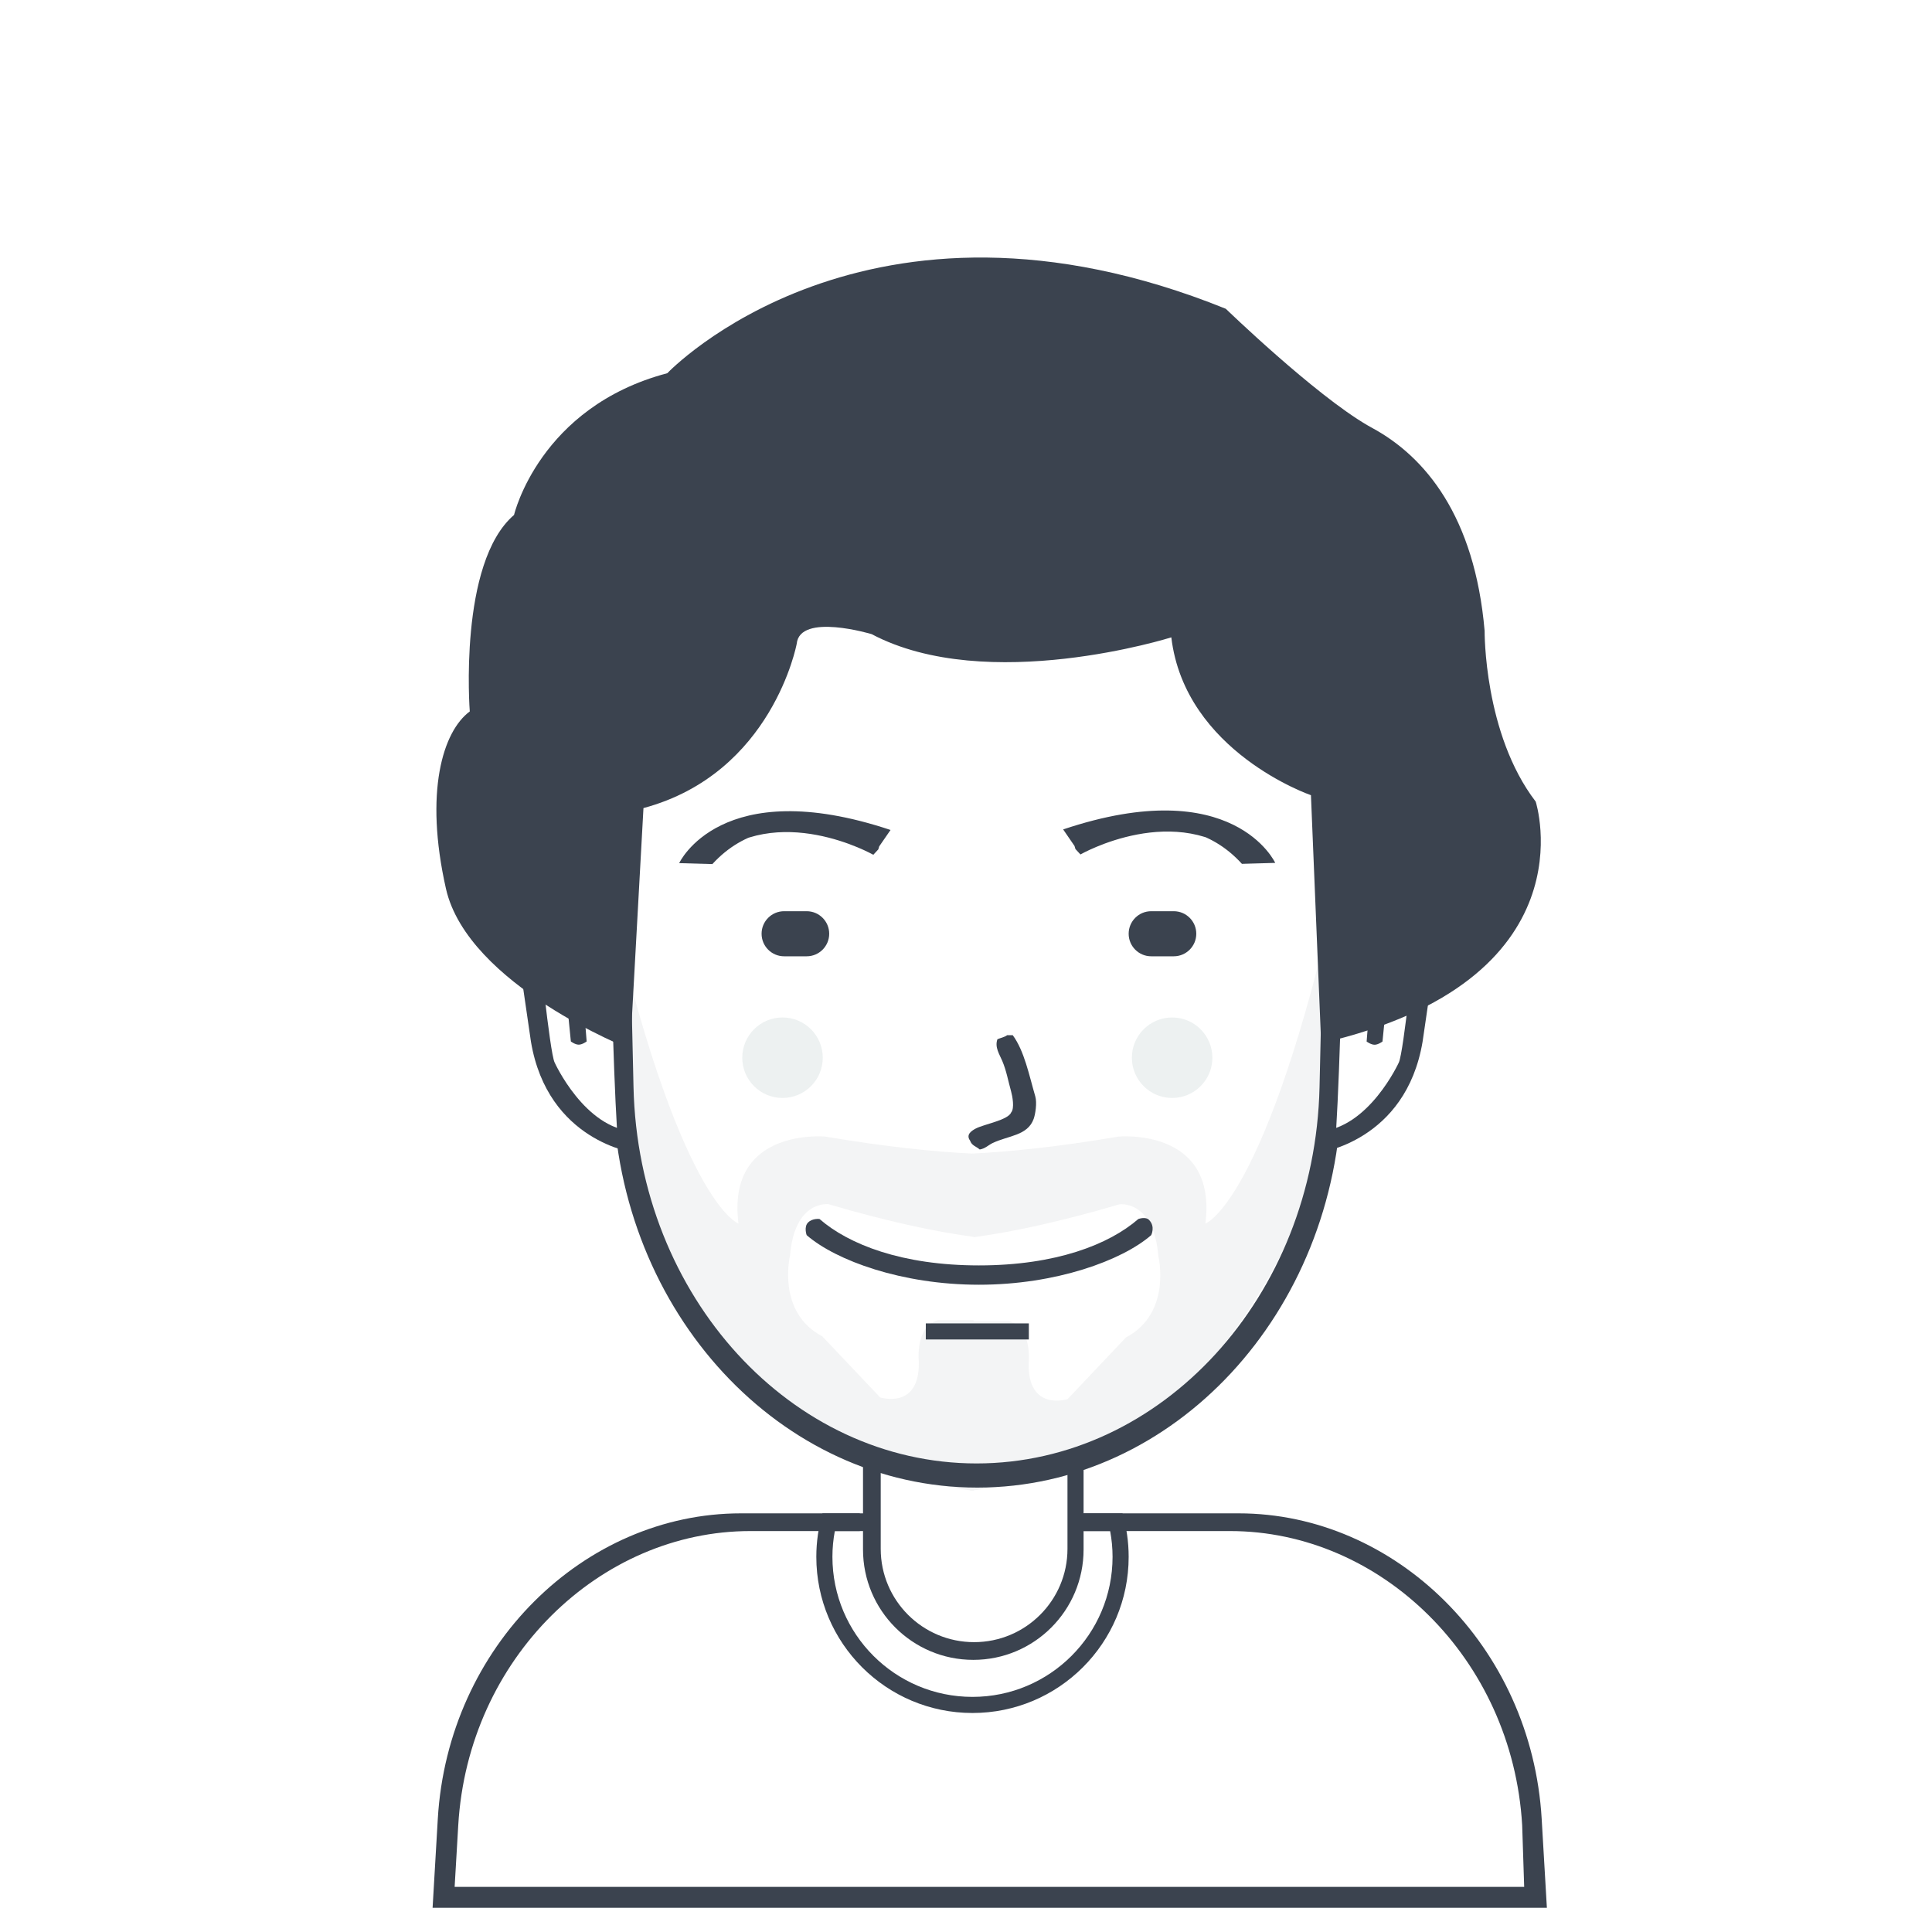
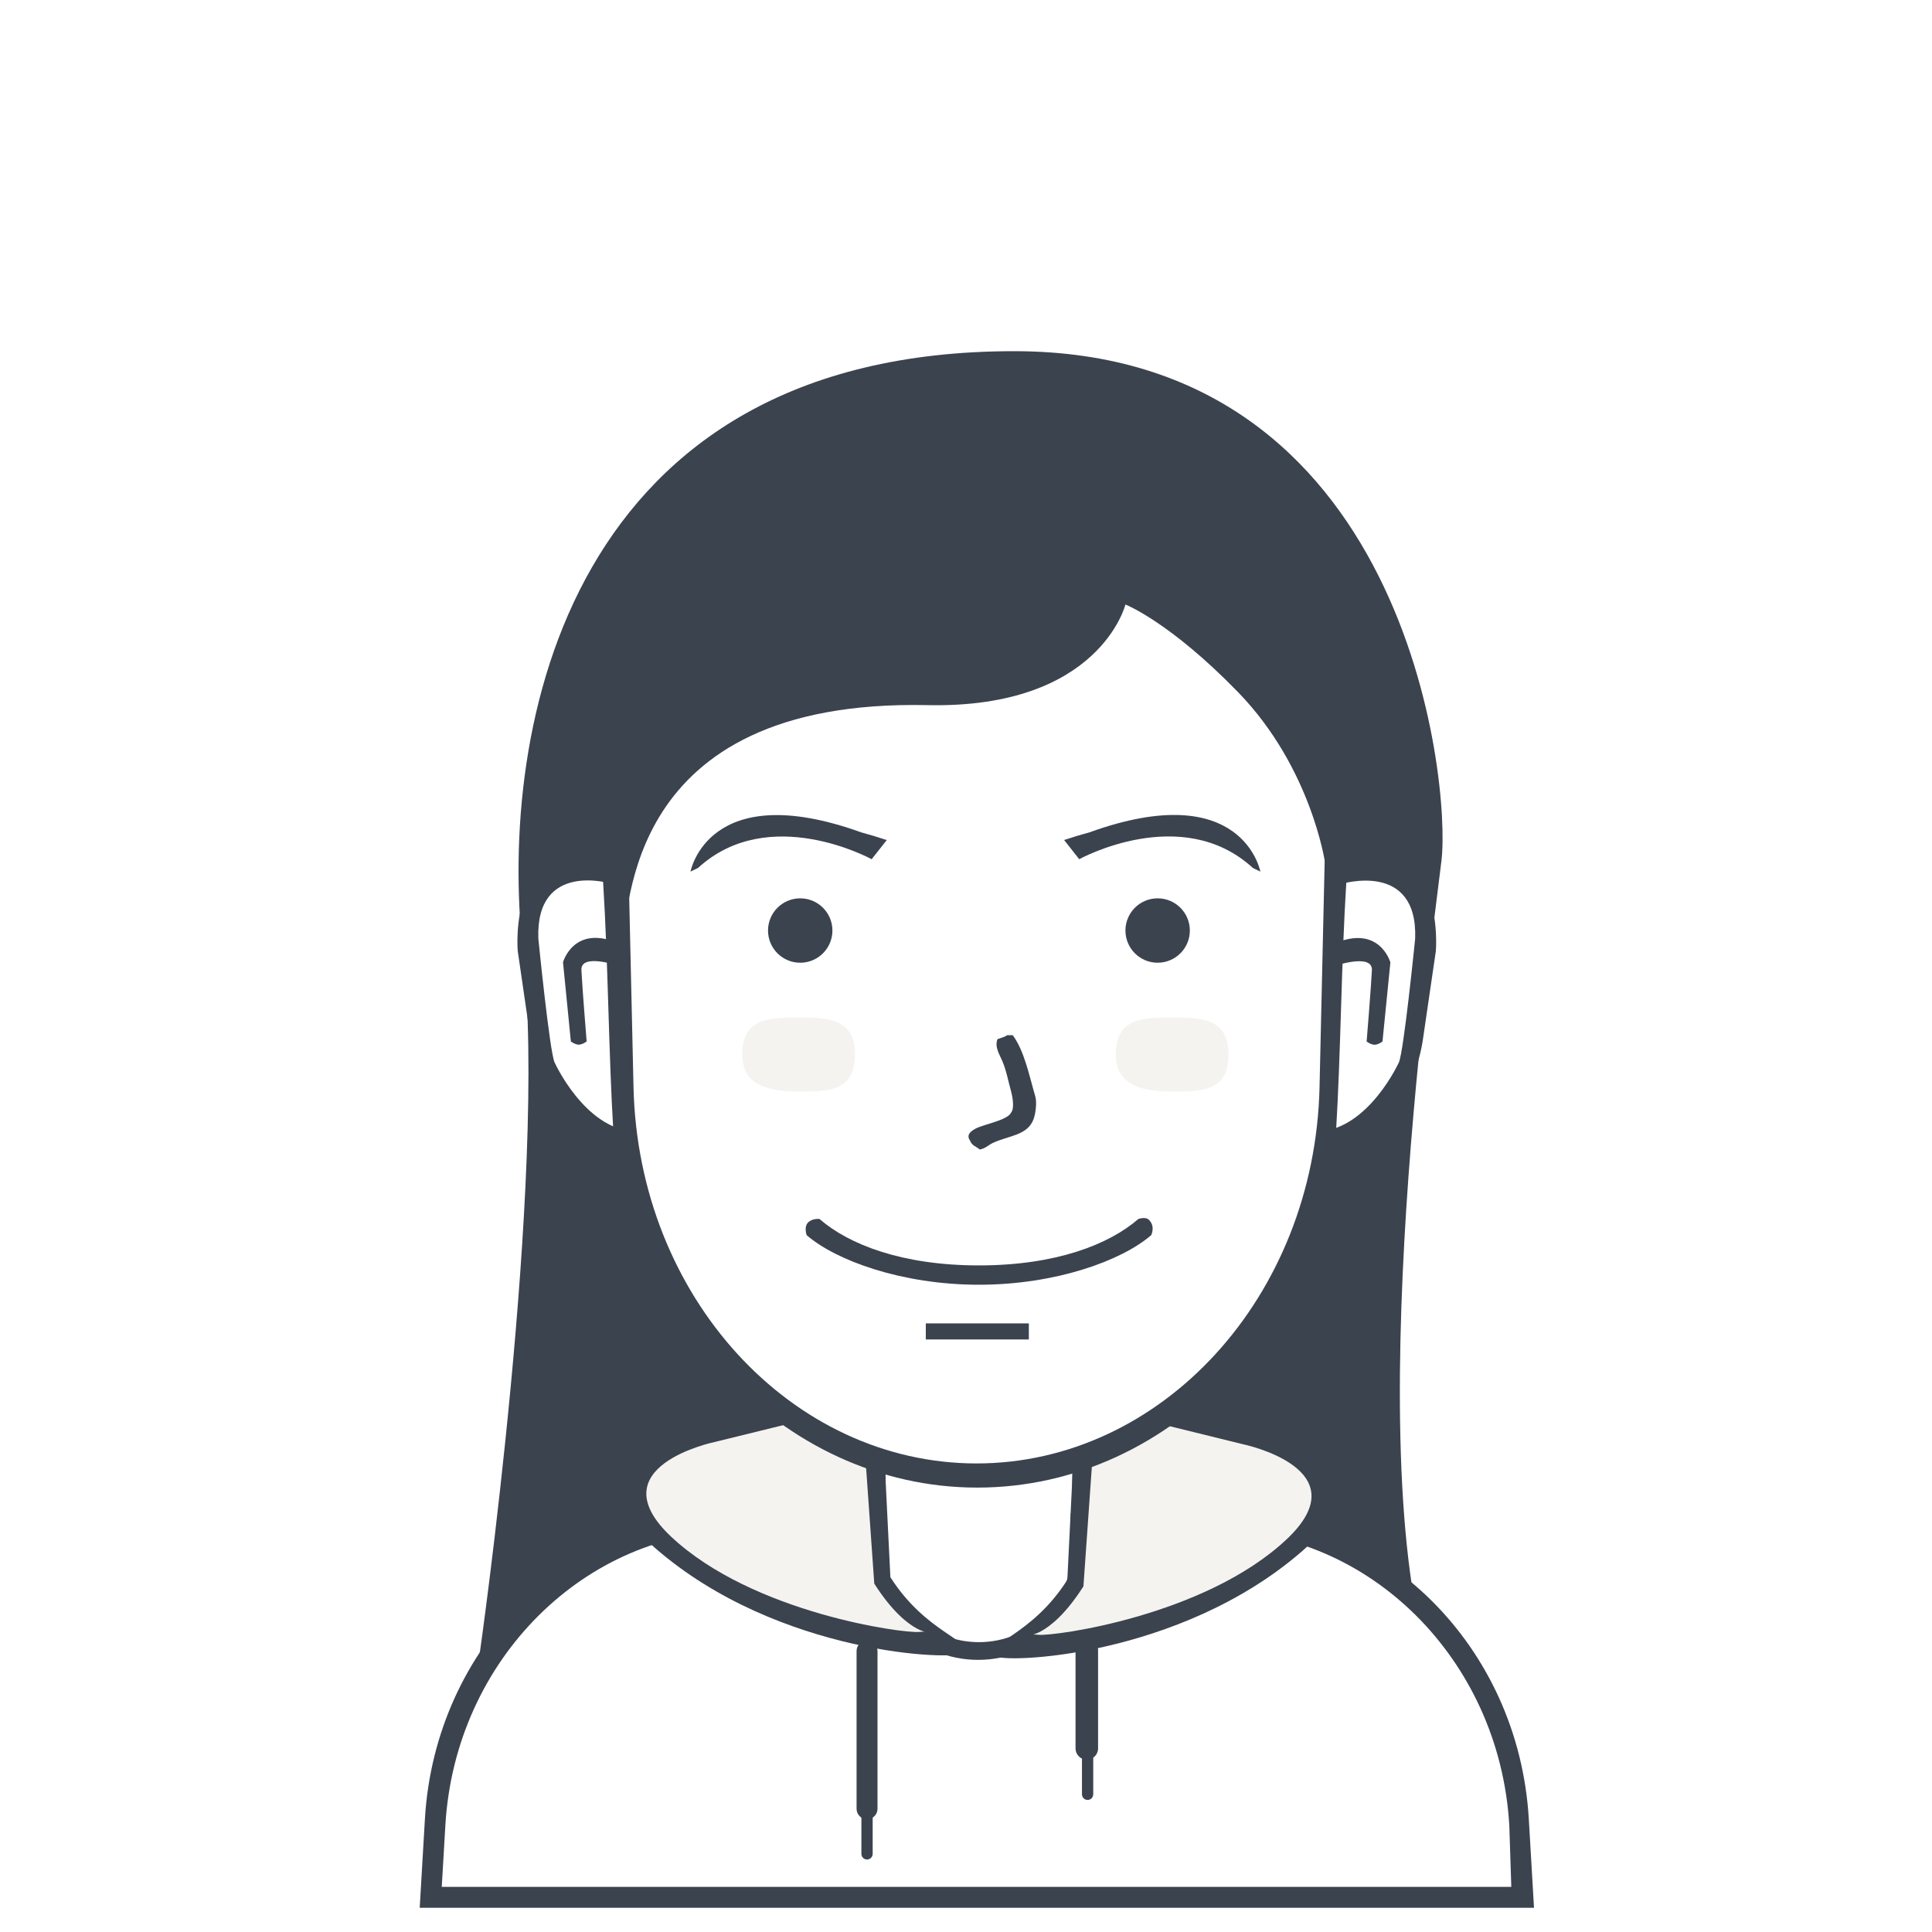
- <svg xmlns="http://www.w3.org/2000/svg" height="512" id="svg5448" version="1.1" width="512">
-   <defs id="defs5475" />
-   <path d="M 117.36,502 C 117.36,502 110.745,412.012 195.44,403.613 C 195.44,403.613 233.413,403.613 233.413,403.613 C 233.413,403.613 233.413,386.12 233.413,386.12 C 233.413,386.12 260.125,397.593 287.173,387.4 C 287.173,387.4 288.027,403.613 288.027,403.613 C 288.027,403.613 332.4,403.613 332.4,403.613 C 332.4,403.613 408.385,406.598 404.933,502.853 C 404.933,502.853 117.36,502 117.36,502 Z" fill-rule="nonzero" id="body-bg-flat copy" style="stroke: none; fill: rgb(255, 255, 255)" />
-   <path d="M 404.675,505.587 C 404.675,505.587 404.675,505.587 404.675,505.587 C 404.675,505.587 120.159,505.587 120.159,505.587 C 120.159,505.587 120.159,505.587 120.159,505.587 C 120.159,505.587 114.641,505.587 114.641,505.587 C 114.641,505.587 116.018,482.057 116.018,482.057 C 118.708,436.115 154.905,401.053 196.328,401.053 C 196.328,401.053 227.853,401.053 227.853,401.053 C 227.853,401.053 227.853,405.747 227.853,405.747 C 227.853,405.747 198.843,405.747 198.843,405.747 C 158.92,405.747 124.033,439.495 121.441,483.717 C 121.441,483.717 120.484,500.04 120.484,500.04 C 120.484,500.04 403.923,500.04 403.923,500.04 C 403.923,500.04 403.393,483.717 403.393,483.717 C 400.801,439.495 365.914,405.747 325.991,405.747 C 325.991,405.747 287.16,405.747 287.16,405.747 C 287.16,405.747 287.16,401.053 287.16,401.053 C 287.16,401.053 328.253,401.053 328.253,401.053 C 369.676,401.053 405.873,436.115 408.563,482.057 C 408.563,482.057 409.94,505.587 409.94,505.587 C 409.94,505.587 404.675,505.587 404.675,505.587 Z" fill-rule="nonzero" id="Rounded Rectangle 13" style="stroke: none; fill: rgb(59, 67, 79)" />
-   <path d="M 257.72,453.96 C 234.863,453.96 216.333,435.431 216.333,412.573 C 216.333,408.574 216.912,404.712 217.97,401.053 C 217.97,401.053 218.04,401.053 218.04,401.053 C 218.04,401.053 222.432,401.053 222.432,401.053 C 222.432,401.053 229.987,401.053 229.987,401.053 C 229.987,401.053 229.987,405.747 229.987,405.747 C 229.987,405.747 221.239,405.747 221.239,405.747 C 220.824,407.96 220.6,410.24 220.6,412.573 C 220.6,433.074 237.219,449.693 257.72,449.693 C 278.221,449.693 294.84,433.074 294.84,412.573 C 294.84,410.24 294.616,407.96 294.201,405.747 C 294.201,405.747 285.453,405.747 285.453,405.747 C 285.453,405.747 285.453,401.053 285.453,401.053 C 285.453,401.053 293.008,401.053 293.008,401.053 C 293.008,401.053 297.4,401.053 297.4,401.053 C 297.4,401.053 297.47,401.053 297.47,401.053 C 298.528,404.712 299.107,408.574 299.107,412.573 C 299.107,435.431 280.577,453.96 257.72,453.96 Z" fill-rule="nonzero" id="Ellipse 4" style="stroke: none; fill: rgb(59, 67, 79)" />
-   <path d="M 233.4,384.146 C 233.4,384.146 233.4,410.461 233.4,410.461 C 233.4,424.117 244.479,435.187 258.147,435.187 C 271.814,435.187 282.893,424.117 282.893,410.461 C 282.893,410.461 282.893,384.689 282.893,384.689 C 284.329,384.252 285.752,383.777 287.16,383.264 C 287.16,383.264 287.16,410.64 287.16,410.64 C 287.16,426.789 274.075,439.88 257.933,439.88 C 241.792,439.88 228.707,426.789 228.707,410.64 C 228.707,410.64 228.707,382.454 228.707,382.454 C 230.253,383.065 231.818,383.627 233.4,384.146 Z" fill-rule="nonzero" id="neck" style="stroke: none; fill: rgb(59, 67, 79)" />
+ <svg xmlns="http://www.w3.org/2000/svg" height="512" id="svg7296" version="1.1" width="512">
+   <defs id="defs7331" />
+   <path d="M 127.086,438.505 C 127.086,438.505 145.209,311.777 138.594,252.362 C 131.937,192.576 150.686,93.067 268.742,93.067 C 372.859,93.067 384.488,206.98 382.01,228.017 C 379.251,251.435 358.387,399.159 382.407,450.808 C 406.161,501.889 305.57,481.293 305.57,481.293 C 305.57,481.293 170.577,478.543 170.577,478.543 C 170.577,478.543 127.086,438.505 127.086,438.505 Z" fill-rule="nonzero" id="back" style="stroke: none; fill: rgb(59, 67, 79)" />
+   <path d="M 114.36,502 C 114.36,502 107.745,412.012 192.44,403.613 C 192.44,403.613 230.413,403.613 230.413,403.613 C 230.413,403.613 230.413,386.12 230.413,386.12 C 230.413,386.12 257.125,397.593 284.173,387.4 C 284.173,387.4 285.027,403.613 285.027,403.613 C 285.027,403.613 329.4,403.613 329.4,403.613 C 329.4,403.613 405.385,406.598 401.933,502.853 C 401.933,502.853 114.36,502 114.36,502 Z" fill-rule="nonzero" id="body-bg-flat copy" style="stroke: none; fill: rgb(255, 255, 255)" />
+   <path d="M 114,504 C 114,504 103.698,413.689 192.44,403.613 C 192.44,403.613 230.413,403.613 230.413,403.613 C 230.413,403.613 230.413,386.12 230.413,386.12 C 230.413,386.12 257.125,397.593 284.173,387.4 C 284.173,387.4 285.027,403.613 285.027,403.613 C 285.027,403.613 329.4,403.613 329.4,403.613 C 329.4,403.613 406.673,411.328 402,504 C 402,504 114,504 114,504 Z" fill-rule="nonzero" id="body-bg-flat" style="stroke: none; fill: rgb(255, 255, 255)" />
+   <path d="M 401.262,505.587 C 401.262,505.587 401.262,505.587 401.262,505.587 C 401.262,505.587 116.746,505.587 116.746,505.587 C 116.746,505.587 116.746,505.587 116.746,505.587 C 116.746,505.587 111.228,505.587 111.228,505.587 C 111.228,505.587 112.605,482.057 112.605,482.057 C 115.294,436.115 151.492,401.053 192.915,401.053 C 192.915,401.053 224.44,401.053 224.44,401.053 C 224.44,401.053 224.44,405.747 224.44,405.747 C 224.44,405.747 195.43,405.747 195.43,405.747 C 155.506,405.747 120.619,439.495 118.027,483.717 C 118.027,483.717 117.071,500.04 117.071,500.04 C 117.071,500.04 400.51,500.04 400.51,500.04 C 400.51,500.04 399.98,483.717 399.98,483.717 C 397.388,439.495 362.501,405.747 322.578,405.747 C 322.578,405.747 283.747,405.747 283.747,405.747 C 283.747,405.747 283.747,401.053 283.747,401.053 C 283.747,401.053 324.839,401.053 324.839,401.053 C 366.263,401.053 402.46,436.115 405.149,482.057 C 405.149,482.057 406.527,505.587 406.527,505.587 C 406.527,505.587 401.262,505.587 401.262,505.587 Z" fill-rule="nonzero" id="Rounded Rectangle 13 copy" style="stroke: none; fill: rgb(59, 67, 79)" />
+   <path d="M 234.68,384.146 C 234.68,384.146 234.68,410.461 234.68,410.461 C 234.68,424.117 245.759,435.187 259.427,435.187 C 273.094,435.187 284.173,424.117 284.173,410.461 C 284.173,410.461 284.173,384.689 284.173,384.689 C 285.609,384.252 287.032,383.777 288.44,383.264 C 288.44,383.264 288.44,410.64 288.44,410.64 C 288.44,426.789 275.355,439.88 259.213,439.88 C 243.072,439.88 229.987,426.789 229.987,410.64 C 229.987,410.64 229.987,382.454 229.987,382.454 C 231.533,383.065 233.098,383.627 234.68,384.146 Z" fill-rule="nonzero" id="neck copy 5" style="stroke: none; fill: rgb(59, 67, 79)" />
+   <path d="M 229.773,434.76 C 231.305,434.76 232.547,436.002 232.547,437.533 C 232.547,437.533 232.547,479.347 232.547,479.347 C 232.547,480.878 231.305,482.12 229.773,482.12 C 228.242,482.12 227,480.878 227,479.347 C 227,479.347 227,437.533 227,437.533 C 227,436.002 228.242,434.76 229.773,434.76 Z" fill-rule="nonzero" id="Rounded Rectangle 14" style="stroke: none; fill: rgb(59, 67, 79)" />
+   <path d="M 288.013,434.333 C 289.663,434.333 291,435.671 291,437.32 C 291,437.32 291,463.347 291,463.347 C 291,464.996 289.663,466.333 288.013,466.333 C 286.364,466.333 285.027,464.996 285.027,463.347 C 285.027,463.347 285.027,437.32 285.027,437.32 C 285.027,435.671 286.364,434.333 288.013,434.333 Z" fill-rule="nonzero" id="Rounded Rectangle 15" style="stroke: none; fill: rgb(59, 67, 79)" />
+   <path d="M 229.773,479.133 C 230.598,479.133 231.267,479.802 231.267,480.627 C 231.267,480.627 231.267,491.293 231.267,491.293 C 231.267,492.118 230.598,492.787 229.773,492.787 C 228.949,492.787 228.28,492.118 228.28,491.293 C 228.28,491.293 228.28,480.627 228.28,480.627 C 228.28,479.802 228.949,479.133 229.773,479.133 Z" fill-rule="nonzero" id="Rounded Rectangle 16" style="stroke: none; fill: rgb(59, 67, 79)" />
+   <path d="M 288.227,463.347 C 289.051,463.347 289.72,464.015 289.72,464.84 C 289.72,464.84 289.72,475.507 289.72,475.507 C 289.72,476.331 289.051,477 288.227,477 C 287.402,477 286.733,476.331 286.733,475.507 C 286.733,475.507 286.733,464.84 286.733,464.84 C 286.733,464.015 287.402,463.347 288.227,463.347 Z" fill-rule="nonzero" id="Rounded Rectangle 16 copy" style="stroke: none; fill: rgb(59, 67, 79)" />
+   <path d="M 213.766,373.646 C 213.766,373.646 186.742,379.851 186.742,379.851 C 186.742,379.851 153.649,387.347 175.666,409.651 C 197.682,431.954 254.307,435.893 254.307,435.893 C 254.307,435.893 239.335,428.802 232.973,418.827 C 232.973,418.827 230.84,382.987 230.84,382.987 C 230.84,382.987 213.766,373.646 213.766,373.646 Z" fill-rule="nonzero" id="Shape 1 copy" style="stroke: none; fill: rgb(245, 243, 239)" />
+   <path d="M 255.16,438.027 C 253.483,440.149 206.333,438.69 173.667,410.293 C 150.014,389.733 185.613,377.867 185.613,377.867 C 185.613,377.867 211.64,371.893 211.64,371.893 C 211.64,371.893 234.253,383.413 234.253,383.413 C 234.253,383.413 235.96,417.973 235.96,417.973 C 245.479,432.9 257.859,434.61 255.16,438.027 Z M 231.693,419.68 C 231.693,419.68 229.133,383.413 229.133,383.413 C 229.133,383.413 215.48,375.733 215.48,375.733 C 215.48,375.733 189.453,382.133 189.453,382.133 C 189.453,382.133 157.928,388.598 177.933,407.307 C 199.523,427.497 239.462,432.916 243.64,432.48 C 247.971,432.029 241.213,434.606 231.693,419.68 Z" fill-rule="evenodd" id="Shape 1 copy 2" style="stroke: none; fill: rgb(59, 67, 79)" />
+   <path d="M 305.059,374.651 C 305.059,374.651 332.099,380.875 332.099,380.875 C 332.099,380.875 365.212,388.394 343.182,410.764 C 321.152,433.134 264.494,437.085 264.494,437.085 C 264.494,437.085 279.474,429.973 285.84,419.967 C 285.84,419.967 287.975,384.02 287.975,384.02 C 287.975,384.02 305.059,374.651 305.059,374.651 Z" fill-rule="nonzero" id="Shape 1 copy 4" style="stroke: none; fill: rgb(245, 243, 239)" />
+   <path d="M 263.64,438.798 C 265.318,440.927 312.496,439.463 345.182,410.982 C 368.849,390.359 333.228,378.458 333.228,378.458 C 333.228,378.458 307.186,372.467 307.186,372.467 C 307.186,372.467 284.559,384.021 284.559,384.021 C 284.559,384.021 282.852,418.685 282.852,418.685 C 273.327,433.656 260.939,435.371 263.64,438.798 Z M 287.121,420.396 C 287.121,420.396 289.682,384.021 289.682,384.021 C 289.682,384.021 303.344,376.318 303.344,376.318 C 303.344,376.318 329.386,382.737 329.386,382.737 C 329.386,382.737 360.929,389.221 340.913,407.986 C 319.311,428.237 279.348,433.672 275.167,433.235 C 270.834,432.782 277.596,435.367 287.121,420.396 Z" fill-rule="evenodd" id="Shape 1 copy 6" style="stroke: none; fill: rgb(59, 67, 79)" />
  <path d="M 259.215,116.467 C 312.293,116.467 354.187,166.068 352.825,225.665 C 352.825,225.665 351.377,289.006 351.377,289.006 C 350.094,345.152 308.845,389.533 259.215,389.533 C 209.584,389.533 168.336,345.152 167.052,289.006 C 167.052,289.006 165.605,225.665 165.605,225.665 C 164.242,166.068 206.137,116.467 259.215,116.467 Z" fill-rule="nonzero" id="2 copy 5" style="stroke: none; fill: rgb(255, 255, 255)" />
  <path d="M 357.089,223.701 C 357.089,223.701 355.572,289.616 355.572,289.616 C 354.228,348.043 311.006,394.227 259.001,394.227 C 206.996,394.227 163.775,348.043 162.43,289.616 C 162.43,289.616 160.913,223.701 160.913,223.701 C 159.486,161.683 203.384,110.067 259.001,110.067 C 314.618,110.067 358.517,161.683 357.089,223.701 Z M 258.788,116.893 C 206.436,116.893 165.114,166.107 166.458,225.238 C 166.458,225.238 167.886,288.085 167.886,288.085 C 169.152,343.793 209.836,387.827 258.788,387.827 C 307.741,387.827 348.425,343.793 349.691,288.085 C 349.691,288.085 351.119,225.238 351.119,225.238 C 352.462,166.107 311.141,116.893 258.788,116.893 Z" fill-rule="evenodd" id="2 line" style="stroke: none; fill: rgb(59, 67, 79)" />
-   <path d="M 354.427,234.653 C 354.427,234.653 350.16,304.627 350.16,304.627 C 350.16,304.627 331.21,385.398 258,394.961 C 258,394.961 258,395.08 258,395.08 C 257.856,395.062 257.717,395.039 257.573,395.021 C 257.43,395.039 257.291,395.062 257.147,395.08 C 257.147,395.08 257.147,394.961 257.147,394.961 C 183.937,385.398 164.987,304.627 164.987,304.627 C 164.987,304.627 160.72,234.653 160.72,234.653 C 179.718,318.98 195.707,324.253 195.707,324.253 C 192.471,298.682 218.747,301.213 218.747,301.213 C 234.761,303.918 247.509,305.226 257.573,305.714 C 267.638,305.226 280.386,303.918 296.4,301.213 C 296.4,301.213 322.676,298.682 319.44,324.253 C 319.44,324.253 335.429,318.98 354.427,234.653 Z M 306.983,332.926 C 305.741,317.885 296.671,319.16 296.671,319.16 C 280.546,323.905 267.889,326.541 258,327.88 C 258,327.88 258,327.782 258,327.782 C 248.181,326.453 235.612,323.839 219.6,319.133 C 219.6,319.133 210.593,317.868 209.36,332.787 C 209.36,332.787 205.743,347.733 217.893,354.12 C 217.893,354.12 233.253,370.333 233.253,370.333 C 233.253,370.333 243.75,373.66 243.493,360.947 C 243.493,360.947 242.425,351.465 248.613,349.853 C 248.613,349.853 258,349.853 258,349.853 C 258,349.853 258,350.134 258,350.134 C 258,350.134 267.453,350.134 267.453,350.134 C 273.685,351.759 272.609,361.319 272.609,361.319 C 272.351,374.138 282.921,370.783 282.921,370.783 C 282.921,370.783 298.39,354.436 298.39,354.436 C 310.625,347.997 306.983,332.926 306.983,332.926 Z" fill-rule="evenodd" id="1 copy 4" opacity="0.059" style="stroke: none; fill: rgb(59, 67, 79)" />
  <path d="M 305.08,327.326 C 297.325,334.06 279.808,340.467 259.427,340.467 C 239.045,340.467 221.529,334.06 213.773,327.326 C 213.773,327.326 212.98,325.143 214.144,323.978 C 215.33,322.793 217.187,323.051 217.187,323.051 C 224.934,329.789 239.038,335.347 259.427,335.347 C 279.816,335.347 293.92,329.789 301.667,323.051 C 301.667,323.051 303.562,322.347 304.482,323.267 C 306.255,325.04 305.08,327.326 305.08,327.326 Z" fill-rule="nonzero" id="usta" style="stroke: none; fill: rgb(59, 67, 79)" />
  <path d="M 245.347,350.707 C 245.347,350.707 272.653,350.707 272.653,350.707 C 272.653,350.707 272.653,354.973 272.653,354.973 C 272.653,354.973 245.347,354.973 245.347,354.973 C 245.347,354.973 245.347,350.707 245.347,350.707 Z" fill-rule="nonzero" id="-" style="stroke: none; fill: rgb(59, 67, 79)" />
-   <path d="M 160.807,233.313 C 160.795,233.314 159.76,232.487 157.804,231.871 C 156.826,231.564 155.611,231.311 154.226,231.248 C 153.88,231.233 153.524,231.229 153.16,231.24 C 152.796,231.25 152.423,231.274 152.045,231.315 C 151.287,231.396 150.505,231.541 149.718,231.767 C 146.567,232.673 143.353,234.875 141.465,239.419 C 140.517,241.691 139.892,244.55 139.727,248.126 C 139.685,249.02 139.673,249.959 139.691,250.945 C 139.709,251.931 139.758,252.963 139.84,254.045 C 140.003,256.209 140.298,258.568 140.738,261.14 C 140.728,261.137 140.328,268.91 143.106,277.841 C 145.719,286.573 151.992,297.299 163.573,300.364 C 162.241,278.185 162.2,255.59 160.807,233.313 C 160.807,233.313 160.807,233.313 160.807,233.313 Z" fill-rule="nonzero" id="Shape 11 copy" style="stroke: none; fill: rgb(255, 255, 255)" />
+   <path d="M 159.807,233.313 C 159.795,233.314 158.76,232.487 156.804,231.871 C 155.826,231.564 154.611,231.311 153.226,231.248 C 152.88,231.233 152.524,231.229 152.16,231.24 C 151.796,231.25 151.423,231.274 151.045,231.315 C 150.287,231.396 149.505,231.541 148.718,231.767 C 145.567,232.673 142.353,234.875 140.465,239.419 C 139.517,241.691 138.892,244.55 138.727,248.126 C 138.685,249.02 138.673,249.959 138.691,250.945 C 138.709,251.931 138.758,252.963 138.84,254.045 C 139.003,256.209 139.298,258.568 139.738,261.14 C 139.728,261.137 139.328,268.91 142.106,277.841 C 144.719,286.573 150.992,297.299 162.573,300.364 C 161.241,278.185 161.2,255.59 159.807,233.313 C 159.807,233.313 159.807,233.313 159.807,233.313 Z" fill-rule="nonzero" id="Shape 11 copy" style="stroke: none; fill: rgb(255, 255, 255)" />
  <path d="M 162.128,234.207 C 162.128,234.207 141.951,227.956 142.662,248.698 C 142.662,248.698 145.665,278.775 146.97,281.547 C 146.97,281.547 154.894,299.059 167.971,299.835 C 180.752,300.594 167.971,299.835 167.971,299.835 C 167.971,299.835 168.13,305.48 168.13,305.48 C 168.13,305.48 145.145,302.533 140.706,276.045 C 140.706,276.045 137.202,251.983 137.202,251.983 C 137.202,251.983 134.481,220.138 160.871,228.235 C 186.58,236.123 160.871,228.235 160.871,228.235 C 160.871,228.235 162.128,234.207 162.128,234.207 " fill-rule="nonzero" id="Shape 3" style="stroke: none; fill: rgb(59, 67, 79)" />
  <path d="M 155.468,275.995 C 155.468,275.995 154.339,276.848 153.369,276.848 C 152.399,276.848 151.284,275.995 151.284,275.995 C 151.284,275.995 149.202,255.012 149.202,255.012 C 149.202,255.012 152.074,244.679 164.265,250.139 C 164.265,250.139 164.554,256.139 164.554,256.139 C 164.554,256.139 153.858,252.346 154.079,257.069 C 154.292,261.616 155.468,275.995 155.468,275.995 Z" fill-rule="nonzero" id="Shape 4" style="stroke: none; fill: rgb(59, 67, 79)" />
  <path d="M 356.813,233.362 C 356.825,233.363 357.866,232.536 359.83,231.921 C 360.812,231.614 362.032,231.361 363.423,231.299 C 363.771,231.283 364.128,231.28 364.494,231.29 C 364.86,231.3 365.234,231.325 365.614,231.365 C 366.375,231.446 367.16,231.591 367.951,231.817 C 371.116,232.722 374.344,234.923 376.241,239.464 C 377.192,241.735 377.82,244.591 377.986,248.165 C 378.028,249.058 378.041,249.997 378.022,250.982 C 378.004,251.967 377.955,252.999 377.873,254.08 C 377.709,256.242 377.412,258.6 376.971,261.17 C 376.98,261.167 377.383,268.935 374.592,277.86 C 371.968,286.586 365.668,297.305 354.035,300.368 C 355.373,278.204 355.415,255.624 356.813,233.362 C 356.813,233.362 356.813,233.362 356.813,233.362 Z" fill-rule="nonzero" id="Shape 11 copy_1" style="stroke: none; fill: rgb(255, 255, 255)" />
  <path d="M 355.483,234.256 C 355.483,234.256 375.747,228.008 375.034,248.737 C 375.034,248.737 372.017,278.793 370.707,281.564 C 370.707,281.564 362.748,299.064 349.614,299.839 C 336.777,300.597 349.614,299.839 349.614,299.839 C 349.614,299.839 349.455,305.48 349.455,305.48 C 349.455,305.48 372.54,302.535 376.999,276.065 C 376.999,276.065 380.518,252.019 380.518,252.019 C 380.518,252.019 383.25,220.196 356.745,228.287 C 330.923,236.17 356.745,228.287 356.745,228.287 C 356.745,228.287 355.483,234.256 355.483,234.256 " fill-rule="nonzero" id="Shape 3_1" style="stroke: none; fill: rgb(59, 67, 79)" />
  <path d="M 362.171,276.015 C 362.171,276.015 363.305,276.868 364.28,276.868 C 365.254,276.868 366.374,276.015 366.374,276.015 C 366.374,276.015 368.466,255.046 368.466,255.046 C 368.466,255.046 365.58,244.72 353.336,250.177 C 353.336,250.177 353.046,256.173 353.046,256.173 C 353.046,256.173 363.789,252.382 363.567,257.102 C 363.353,261.646 362.171,276.015 362.171,276.015 Z" fill-rule="nonzero" id="Shape 4_1" style="stroke: none; fill: rgb(59, 67, 79)" />
  <path d="M 266.893,274.333 C 267.391,274.333 267.889,274.333 268.387,274.333 C 271.474,278.526 272.73,284.97 274.36,290.547 C 274.865,292.275 274.375,295.298 273.933,296.52 C 272.316,300.996 267.236,300.915 263.053,302.92 C 261.93,303.458 261.095,304.388 259.64,304.627 C 258.692,303.791 257.547,303.627 257.08,302.28 C 255.928,300.693 257.413,299.702 258.573,299.08 C 260.68,297.95 267.181,296.837 267.96,294.813 C 268.923,293.718 268.283,290.423 267.96,289.267 C 267.133,286.305 266.737,283.832 265.613,281.16 C 264.867,279.385 263.557,277.514 264.333,275.4 C 264.977,275.124 266.367,274.81 266.893,274.333 Z" fill-rule="evenodd" id="new_vector_shape_done" style="stroke: none; fill: rgb(59, 67, 79)" />
-   <path d="M 207.8,241.48 C 207.8,241.48 213.773,241.48 213.773,241.48 C 217.072,241.48 219.747,244.154 219.747,247.453 C 219.747,250.752 217.072,253.427 213.773,253.427 C 213.773,253.427 207.8,253.427 207.8,253.427 C 204.501,253.427 201.827,250.752 201.827,247.453 C 201.827,244.154 204.501,241.48 207.8,241.48 Z" fill-rule="nonzero" id="Rounded Rectangle 8" style="stroke: none; fill: rgb(59, 67, 79)" />
-   <path d="M 305.08,241.48 C 305.08,241.48 311.053,241.48 311.053,241.48 C 314.352,241.48 317.027,244.154 317.027,247.453 C 317.027,250.752 314.352,253.427 311.053,253.427 C 311.053,253.427 305.08,253.427 305.08,253.427 C 301.781,253.427 299.107,250.752 299.107,247.453 C 299.107,244.154 301.781,241.48 305.08,241.48 Z" fill-rule="nonzero" id="Rounded Rectangle 8 copy" style="stroke: none; fill: rgb(59, 67, 79)" />
-   <path d="M 310.627,269.64 C 316.518,269.64 321.293,274.416 321.293,280.307 C 321.293,286.198 316.518,290.973 310.627,290.973 C 304.736,290.973 299.96,286.198 299.96,280.307 C 299.96,274.416 304.736,269.64 310.627,269.64 Z" fill-rule="nonzero" id="Ellipse 3" style="stroke: none; fill: rgb(237, 241, 241)" />
-   <path d="M 207.373,269.64 C 213.264,269.64 218.04,274.416 218.04,280.307 C 218.04,286.198 213.264,290.973 207.373,290.973 C 201.482,290.973 196.707,286.198 196.707,280.307 C 196.707,274.416 201.482,269.64 207.373,269.64 Z" fill-rule="nonzero" id="Ellipse 3 copy" style="stroke: none; fill: rgb(237, 241, 241)" />
-   <path d="M 286.327,226.441 C 286.327,226.441 311.872,211.836 330.12,227.927 C 330.12,227.927 334.947,228.675 334.947,228.675 C 334.947,228.675 328.764,206.178 283.747,220.806 C 283.747,220.806 285,225 285,225  M 286,225 C 286,225 311.987,210.074 329.12,228.927 C 329.12,228.927 337.947,228.675 337.947,228.675 C 337.947,228.675 326.938,204.643 281.747,219.806 C 281.747,219.806 286,226 286,226 " fill-rule="nonzero" id="R copy" style="stroke: none; fill: rgb(59, 67, 79)" />
-   <path d="M 231.438,226.526 C 231.438,226.526 205.979,212.05 187.792,227.998 C 187.792,227.998 182.981,228.74 182.981,228.74 C 182.981,228.74 189.143,206.442 234.01,220.941 C 234.01,220.941 232.761,225.097 232.761,225.097  M 231.764,225.097 C 231.764,225.097 205.864,210.303 188.788,228.99 C 188.788,228.99 179.991,228.74 179.991,228.74 C 179.991,228.74 190.963,204.921 236.003,219.95 C 236.003,219.95 231.764,226.089 231.764,226.089 " fill-rule="nonzero" id="R copy 3" style="stroke: none; fill: rgb(59, 67, 79)" />
-   <path d="M 167,278 C 167,278 123.944,261.071 118.178,235.49 C 112.413,209.91 117.346,193.808 124.496,188.539 C 124.496,188.539 121.422,149.158 136.228,136.466 C 136.228,136.466 142.908,107.871 176.841,98.905 C 176.841,98.905 229.532,43.328 324.852,81.832 C 324.852,81.832 348.328,104.534 362.476,112.752 C 362.878,112.986 363.273,113.208 363.659,113.417 C 377.636,120.991 390.817,136.762 393.442,167.198 C 393.442,167.198 393.179,194.435 406.98,212.442 C 406.98,212.442 422.256,259.864 350.122,276.466 C 350.122,276.466 347.414,210.734 347.414,210.734 C 347.414,210.734 314.043,199.268 310.412,168.905 C 310.412,168.905 261.658,184.271 230.991,168.051 C 230.991,168.051 211.949,162.309 211.136,170.612 C 211.136,170.612 204.758,204.963 170.524,214.149 C 170.524,214.149 167,278 167,278 Z" fill-rule="nonzero" id="Shape 1" style="stroke: none; fill: rgb(59, 67, 79)" />
+   <path d="M 212.067,238.067 C 216.78,238.067 220.6,241.887 220.6,246.6 C 220.6,251.313 216.78,255.133 212.067,255.133 C 207.354,255.133 203.533,251.313 203.533,246.6 C 203.533,241.887 207.354,238.067 212.067,238.067 Z" fill-rule="nonzero" id="oko" style="stroke: none; fill: rgb(59, 67, 79)" />
+   <path d="M 306.787,238.067 C 311.499,238.067 315.32,241.887 315.32,246.6 C 315.32,251.313 311.499,255.133 306.787,255.133 C 302.074,255.133 298.253,251.313 298.253,246.6 C 298.253,241.887 302.074,238.067 306.787,238.067 Z" fill-rule="nonzero" id="oko_1" style="stroke: none; fill: rgb(59, 67, 79)" />
+   <path d="M 211.64,269.64 C 219.887,269.64 226.573,270.113 226.573,279.453 C 226.573,289.087 219.887,289.267 211.64,289.267 C 203.393,289.267 196.707,287.512 196.707,279.453 C 196.707,270.04 203.393,269.64 211.64,269.64 Z" fill-rule="nonzero" id="Ellipse 3 copy" style="stroke: none; fill: rgb(245, 243, 239)" />
+   <path d="M 310.627,269.64 C 318.874,269.64 325.56,270.113 325.56,279.453 C 325.56,289.087 318.874,289.267 310.627,289.267 C 302.379,289.267 295.693,287.512 295.693,279.453 C 295.693,270.04 302.379,269.64 310.627,269.64 Z" fill-rule="nonzero" id="Ellipse 3 copy 2" style="stroke: none; fill: rgb(245, 243, 239)" />
+   <path d="M 282,222.61 C 282,222.61 284.471,225.749 284.471,225.749 C 284.471,225.749 286.005,227.695 286.005,227.695 C 286.005,227.695 313.155,212.703 332,230 C 332,230 334.009,230.985 334.009,230.985 C 334.009,230.985 329.367,205.909 288.728,220.576 C 286.584,221.158 284.346,221.829 282,222.61 Z" fill-rule="nonzero" id="R" style="stroke: none; fill: rgb(59, 67, 79)" />
+   <path d="M 235,222.628 C 235,222.628 232.529,225.76 232.529,225.76 C 232.529,225.76 230.995,227.702 230.995,227.702 C 230.995,227.702 203.845,212.741 185,230.002 C 185,230.002 182.991,230.985 182.991,230.985 C 182.991,230.985 187.633,205.961 228.272,220.598 C 230.416,221.178 232.654,221.848 235,222.628 Z" fill-rule="nonzero" id="L" style="stroke: none; fill: rgb(59, 67, 79)" />
+   <path d="M 164.28,223.987 C 164.28,223.987 164.393,248.865 164.707,248.307 C 167.565,243.231 163.93,185.109 245.773,186.867 C 291.402,187.847 298.253,160.2 298.253,160.2 C 298.253,160.2 310.004,164.787 328.12,183.453 C 347.542,203.465 351.16,228.68 351.16,228.68 C 351.16,228.68 366.947,171.507 366.947,171.507 C 366.947,171.507 308.493,110.92 308.493,110.92 C 308.493,110.92 264.973,108.36 264.973,108.36 C 264.973,108.36 227,114.333 227,114.333 C 227,114.333 198.84,127.56 198.84,127.56 C 198.84,127.56 167.693,167.24 167.693,167.24 " fill-rule="nonzero" id="Shape 26" style="stroke: none; fill: rgb(59, 67, 79)" />
</svg>
